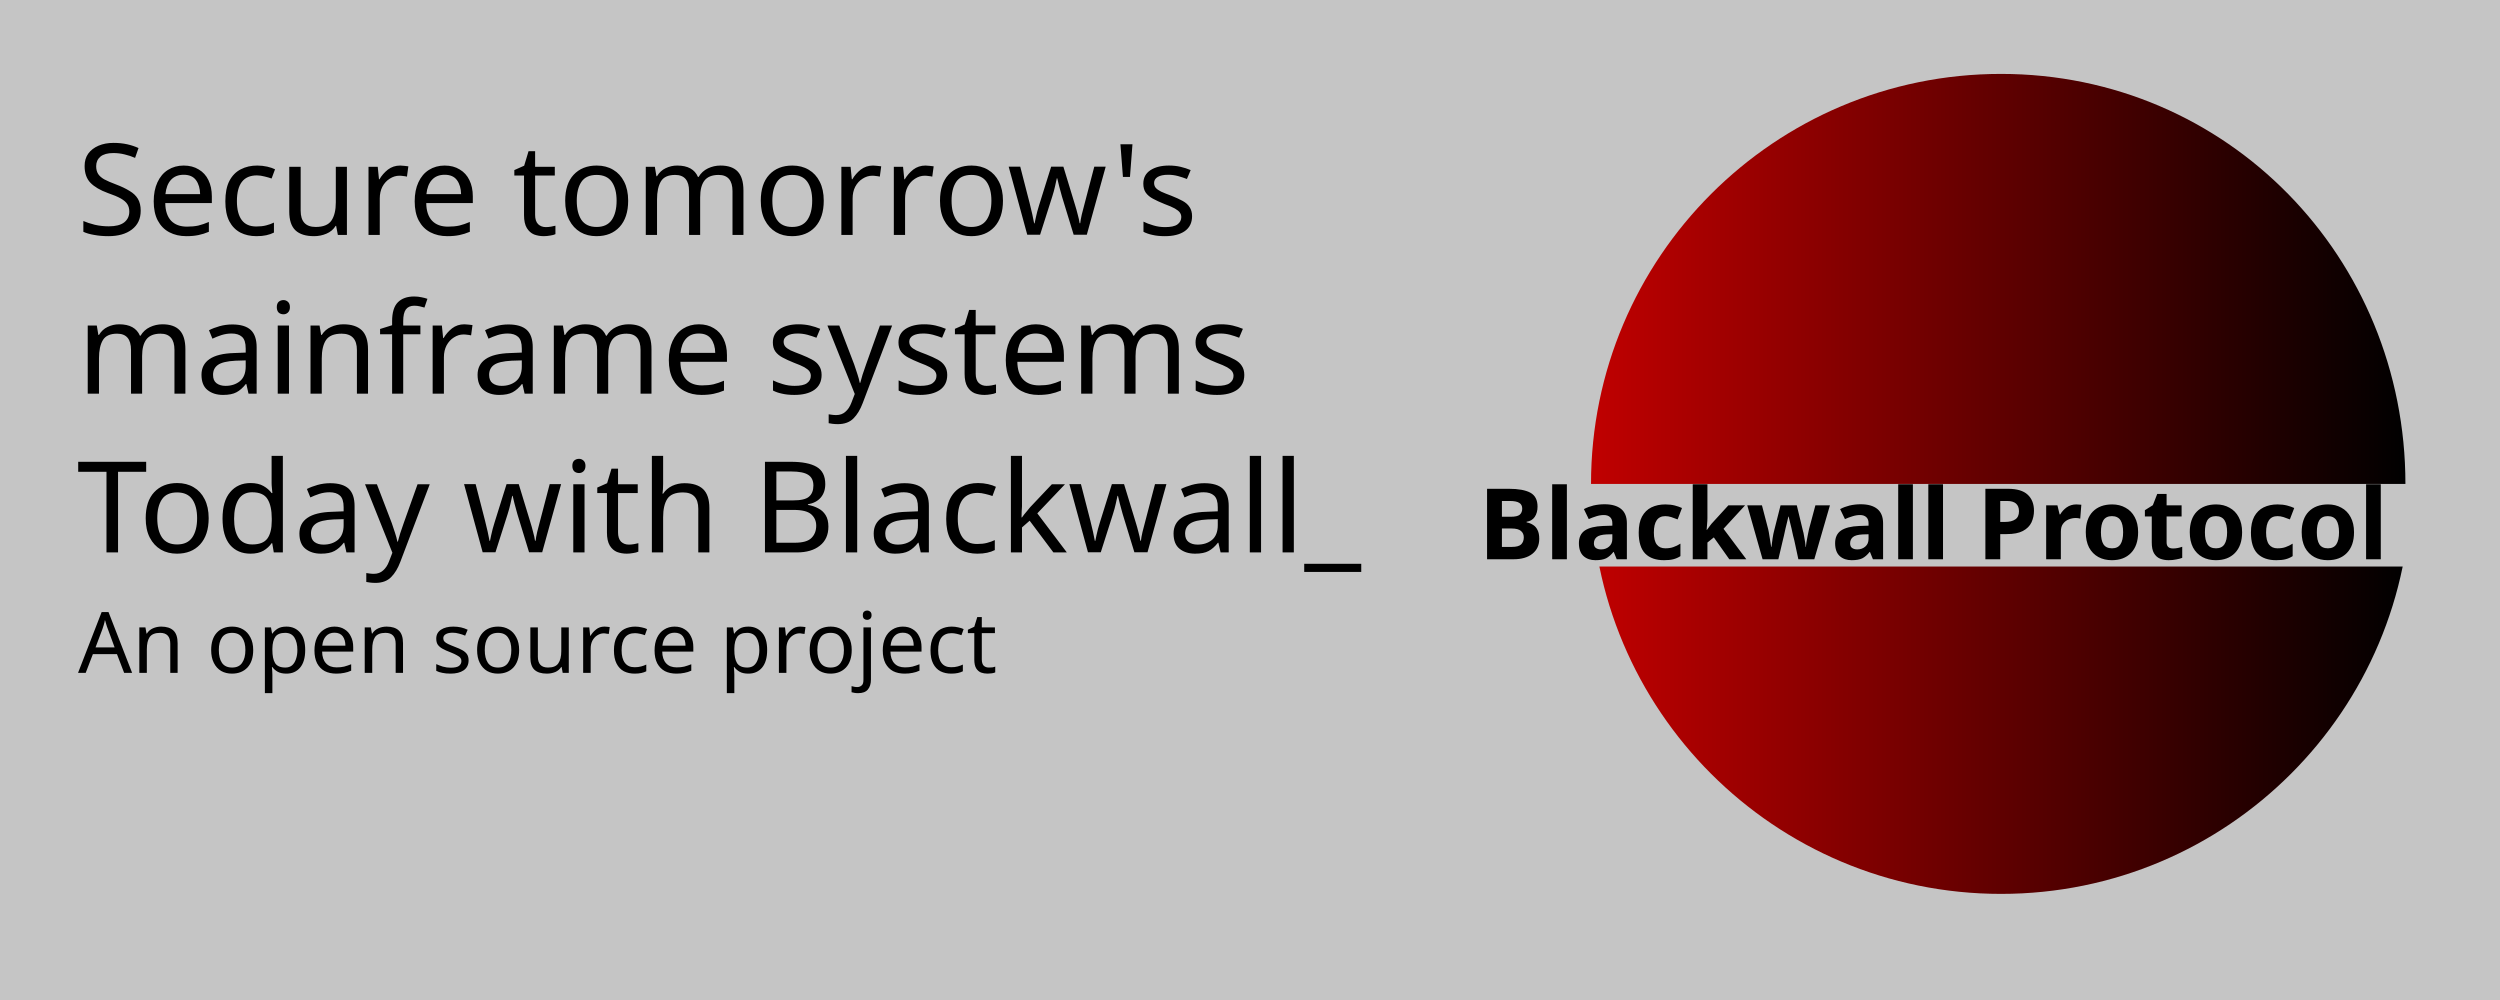
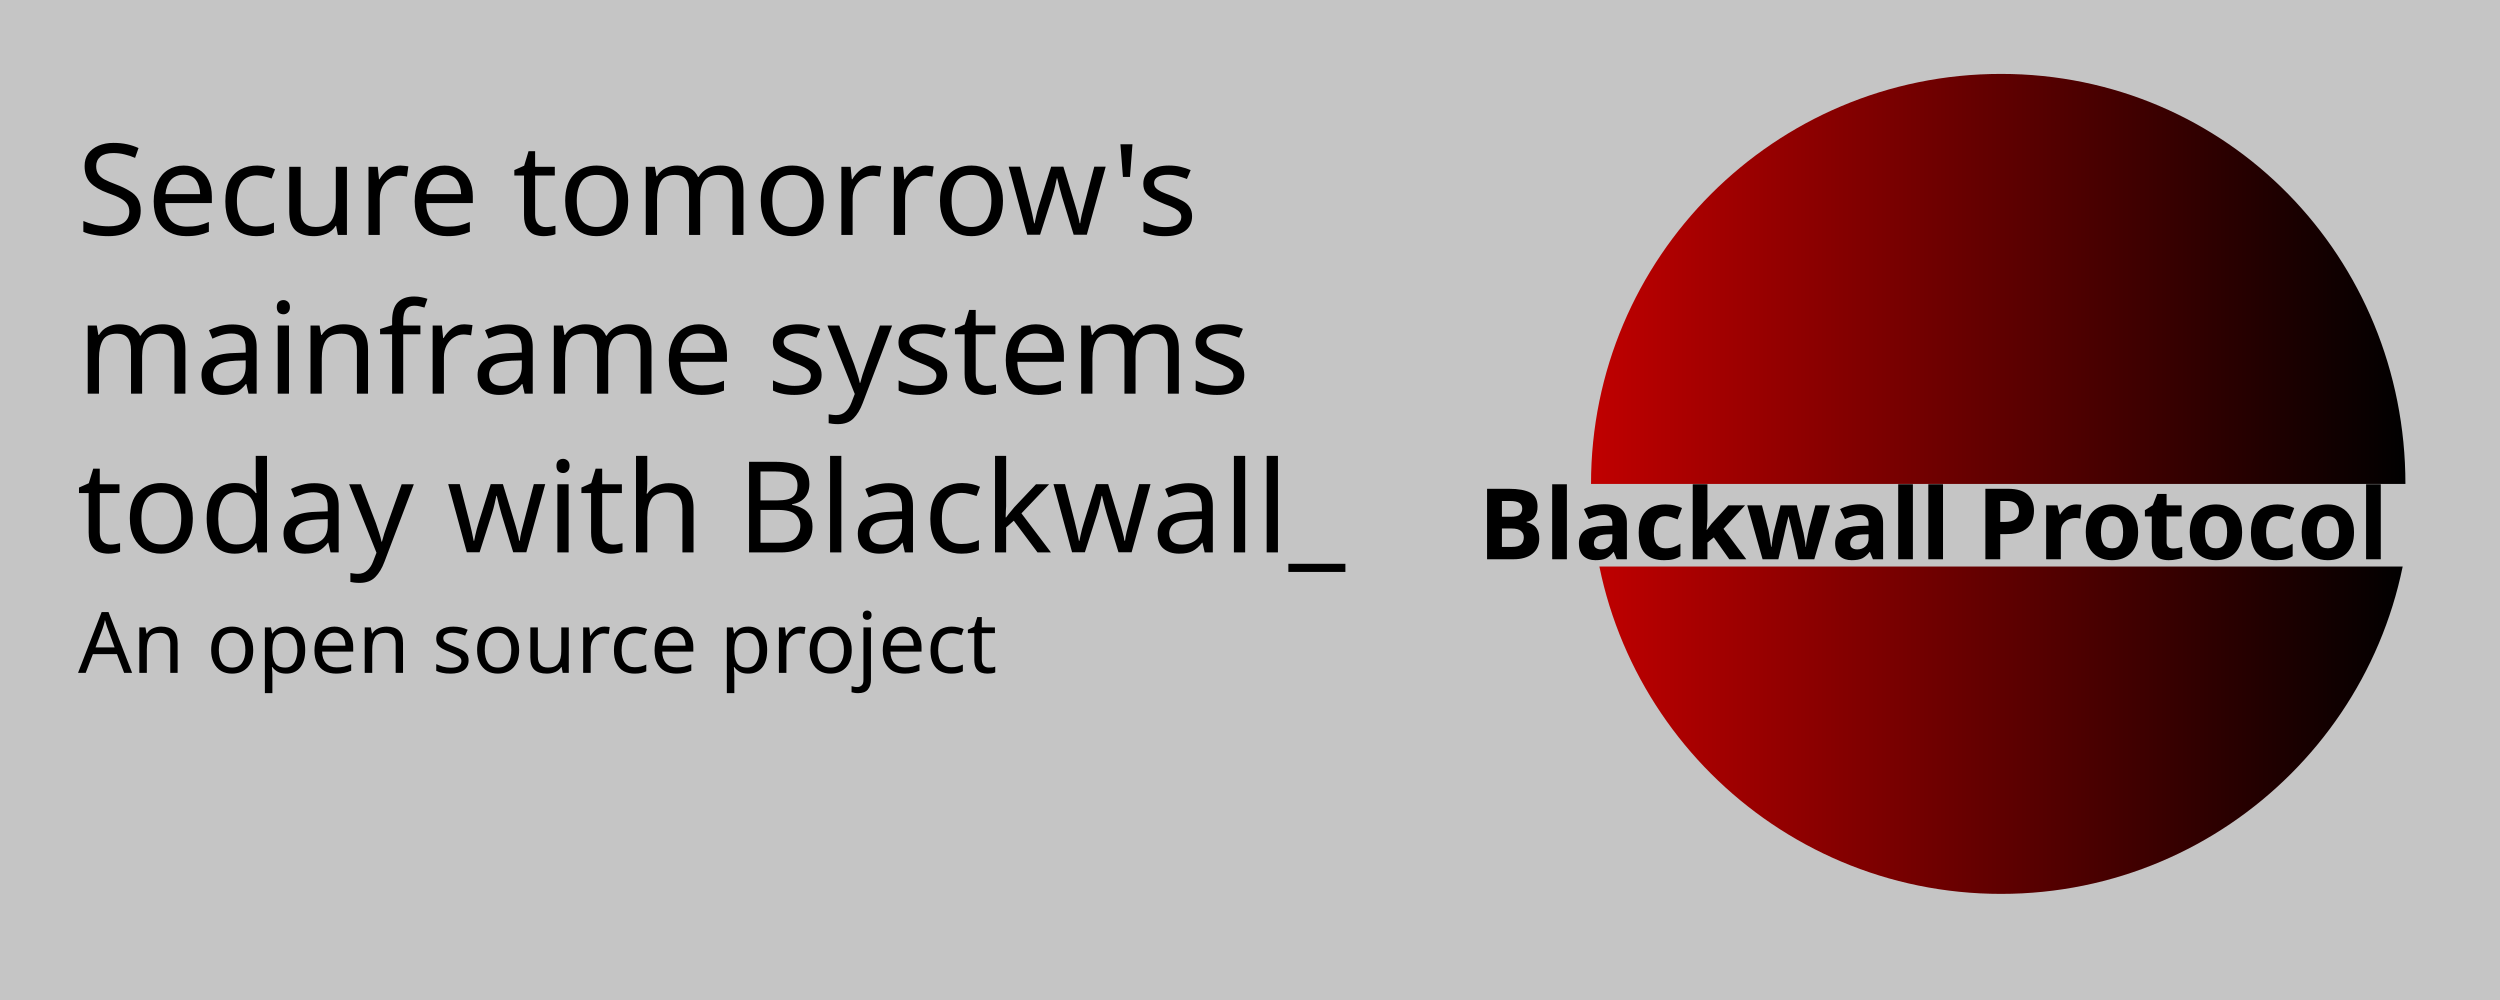
<svg xmlns="http://www.w3.org/2000/svg" xmlns:xlink="http://www.w3.org/1999/xlink" width="250mm" height="100mm" viewBox="0 0 250 100" version="1.1" id="svg1">
  <defs id="defs1">
    <rect x="41.379" y="258.621" width="309.483" height="74.138" id="rect8" />
    <linearGradient id="linearGradient4">
      <stop style="stop-color:#c00000;stop-opacity:1;" offset="0" id="stop4" />
      <stop style="stop-color:#000000;stop-opacity:1;" offset="1" id="stop5" />
    </linearGradient>
    <linearGradient xlink:href="#linearGradient4" id="linearGradient5" x1="159.102" y1="48.391" x2="240.542" y2="48.391" gradientUnits="userSpaceOnUse" />
  </defs>
  <rect style="fill:#c5c5c5;fill-opacity:1;stroke-width:0.265" id="rect10" width="253.635" height="103.552" x="-1.597" y="-1.14" />
  <g id="layer1">
    <path id="path1" style="stroke-width:0.269;fill:url(#linearGradient5)" d="m 240.269,56.653 c -0.546,2.669 -1.352,5.244 -2.389,7.696 -1.037,2.453 -2.307,4.783 -3.78,6.964 -1.474,2.181 -3.152,4.213 -5.006,6.068 -1.855,1.855 -3.887,3.533 -6.068,5.006 -2.181,1.474 -4.512,2.743 -6.964,3.78 -2.453,1.037 -5.027,1.843 -7.696,2.389 -2.669,0.546 -5.432,0.833 -8.263,0.833 -2.83,0 -5.594,-0.287 -8.263,-0.833 -2.669,-0.546 -5.244,-1.352 -7.696,-2.389 -2.453,-1.037 -4.783,-2.307 -6.964,-3.78 -2.181,-1.474 -4.213,-3.152 -6.068,-5.006 -1.855,-1.855 -3.533,-3.887 -5.006,-6.068 -1.474,-2.181 -2.743,-4.512 -3.78,-6.964 -1.037,-2.453 -1.843,-5.027 -2.389,-7.696 M 159.102,48.391 c 0,-22.644 18.356,-41 41,-41 22.644,0 40.44,18.357 40.44,41" />
    <text xml:space="preserve" style="font-style:normal;font-variant:normal;font-weight:bold;font-stretch:normal;font-size:9.878px;font-family:'IBM Plex Sans';-inkscape-font-specification:'IBM Plex Sans Bold';text-align:center;writing-mode:lr-tb;direction:ltr;text-anchor:middle;fill:#000000;fill-opacity:1;stroke-width:0.265" x="199.758" y="55.925" id="text1">
      <tspan style="font-style:normal;font-variant:normal;font-weight:bold;font-stretch:normal;font-size:9.878px;font-family:'IBM Plex Sans';-inkscape-font-specification:'IBM Plex Sans Bold';text-align:center;text-anchor:middle;fill:#000000;fill-opacity:1;stroke-width:0.265" x="199.758" y="55.925" id="tspan3">Blackwall Protocol</tspan>
    </text>
    <text xml:space="preserve" style="font-style:normal;font-variant:normal;font-weight:500;font-stretch:normal;font-size:12.7px;font-family:'IBM Plex Sans';-inkscape-font-specification:'IBM Plex Sans Medium';text-align:start;writing-mode:lr-tb;direction:ltr;text-anchor:start;fill:#000000;fill-opacity:1;stroke-width:0.265" x="7.695" y="23.493" id="text5">
      <tspan id="tspan5" style="font-style:normal;font-variant:normal;font-weight:500;font-stretch:normal;font-size:12.7px;font-family:'IBM Plex Sans';-inkscape-font-specification:'IBM Plex Sans Medium';text-align:start;text-anchor:start;stroke-width:0.265" x="7.695" y="23.493">Secure tomorrow's </tspan>
      <tspan style="font-style:normal;font-variant:normal;font-weight:500;font-stretch:normal;font-size:12.7px;font-family:'IBM Plex Sans';-inkscape-font-specification:'IBM Plex Sans Medium';text-align:start;text-anchor:start;stroke-width:0.265" x="7.695" y="39.368" id="tspan6">mainframe systems</tspan>
-       <tspan style="font-style:normal;font-variant:normal;font-weight:500;font-stretch:normal;font-size:12.7px;font-family:'IBM Plex Sans';-inkscape-font-specification:'IBM Plex Sans Medium';text-align:start;text-anchor:start;stroke-width:0.265" x="7.695" y="55.243" id="tspan8">Today with Blackwall_</tspan>
+       <tspan style="font-style:normal;font-variant:normal;font-weight:500;font-stretch:normal;font-size:12.7px;font-family:'IBM Plex Sans';-inkscape-font-specification:'IBM Plex Sans Medium';text-align:start;text-anchor:start;stroke-width:0.265" x="7.695" y="55.243" id="tspan8">today with Blackwall_</tspan>
      <tspan style="font-style:normal;font-variant:normal;font-weight:500;font-stretch:normal;font-size:12.7px;font-family:'IBM Plex Sans';-inkscape-font-specification:'IBM Plex Sans Medium';text-align:start;text-anchor:start;stroke-width:0.265" x="7.695" y="71.118" id="tspan7" />
    </text>
    <text xml:space="preserve" style="font-style:normal;font-variant:normal;font-weight:normal;font-stretch:normal;font-size:8.467px;font-family:'IBM Plex Sans';-inkscape-font-specification:'IBM Plex Sans';text-align:start;writing-mode:lr-tb;direction:ltr;text-anchor:start;fill:#000000;fill-opacity:1;stroke-width:0.265" x="7.805" y="67.286" id="text10">
      <tspan id="tspan10" style="font-size:8.467px;stroke-width:0.265" x="7.805" y="67.286">An open source project</tspan>
    </text>
  </g>
</svg>
